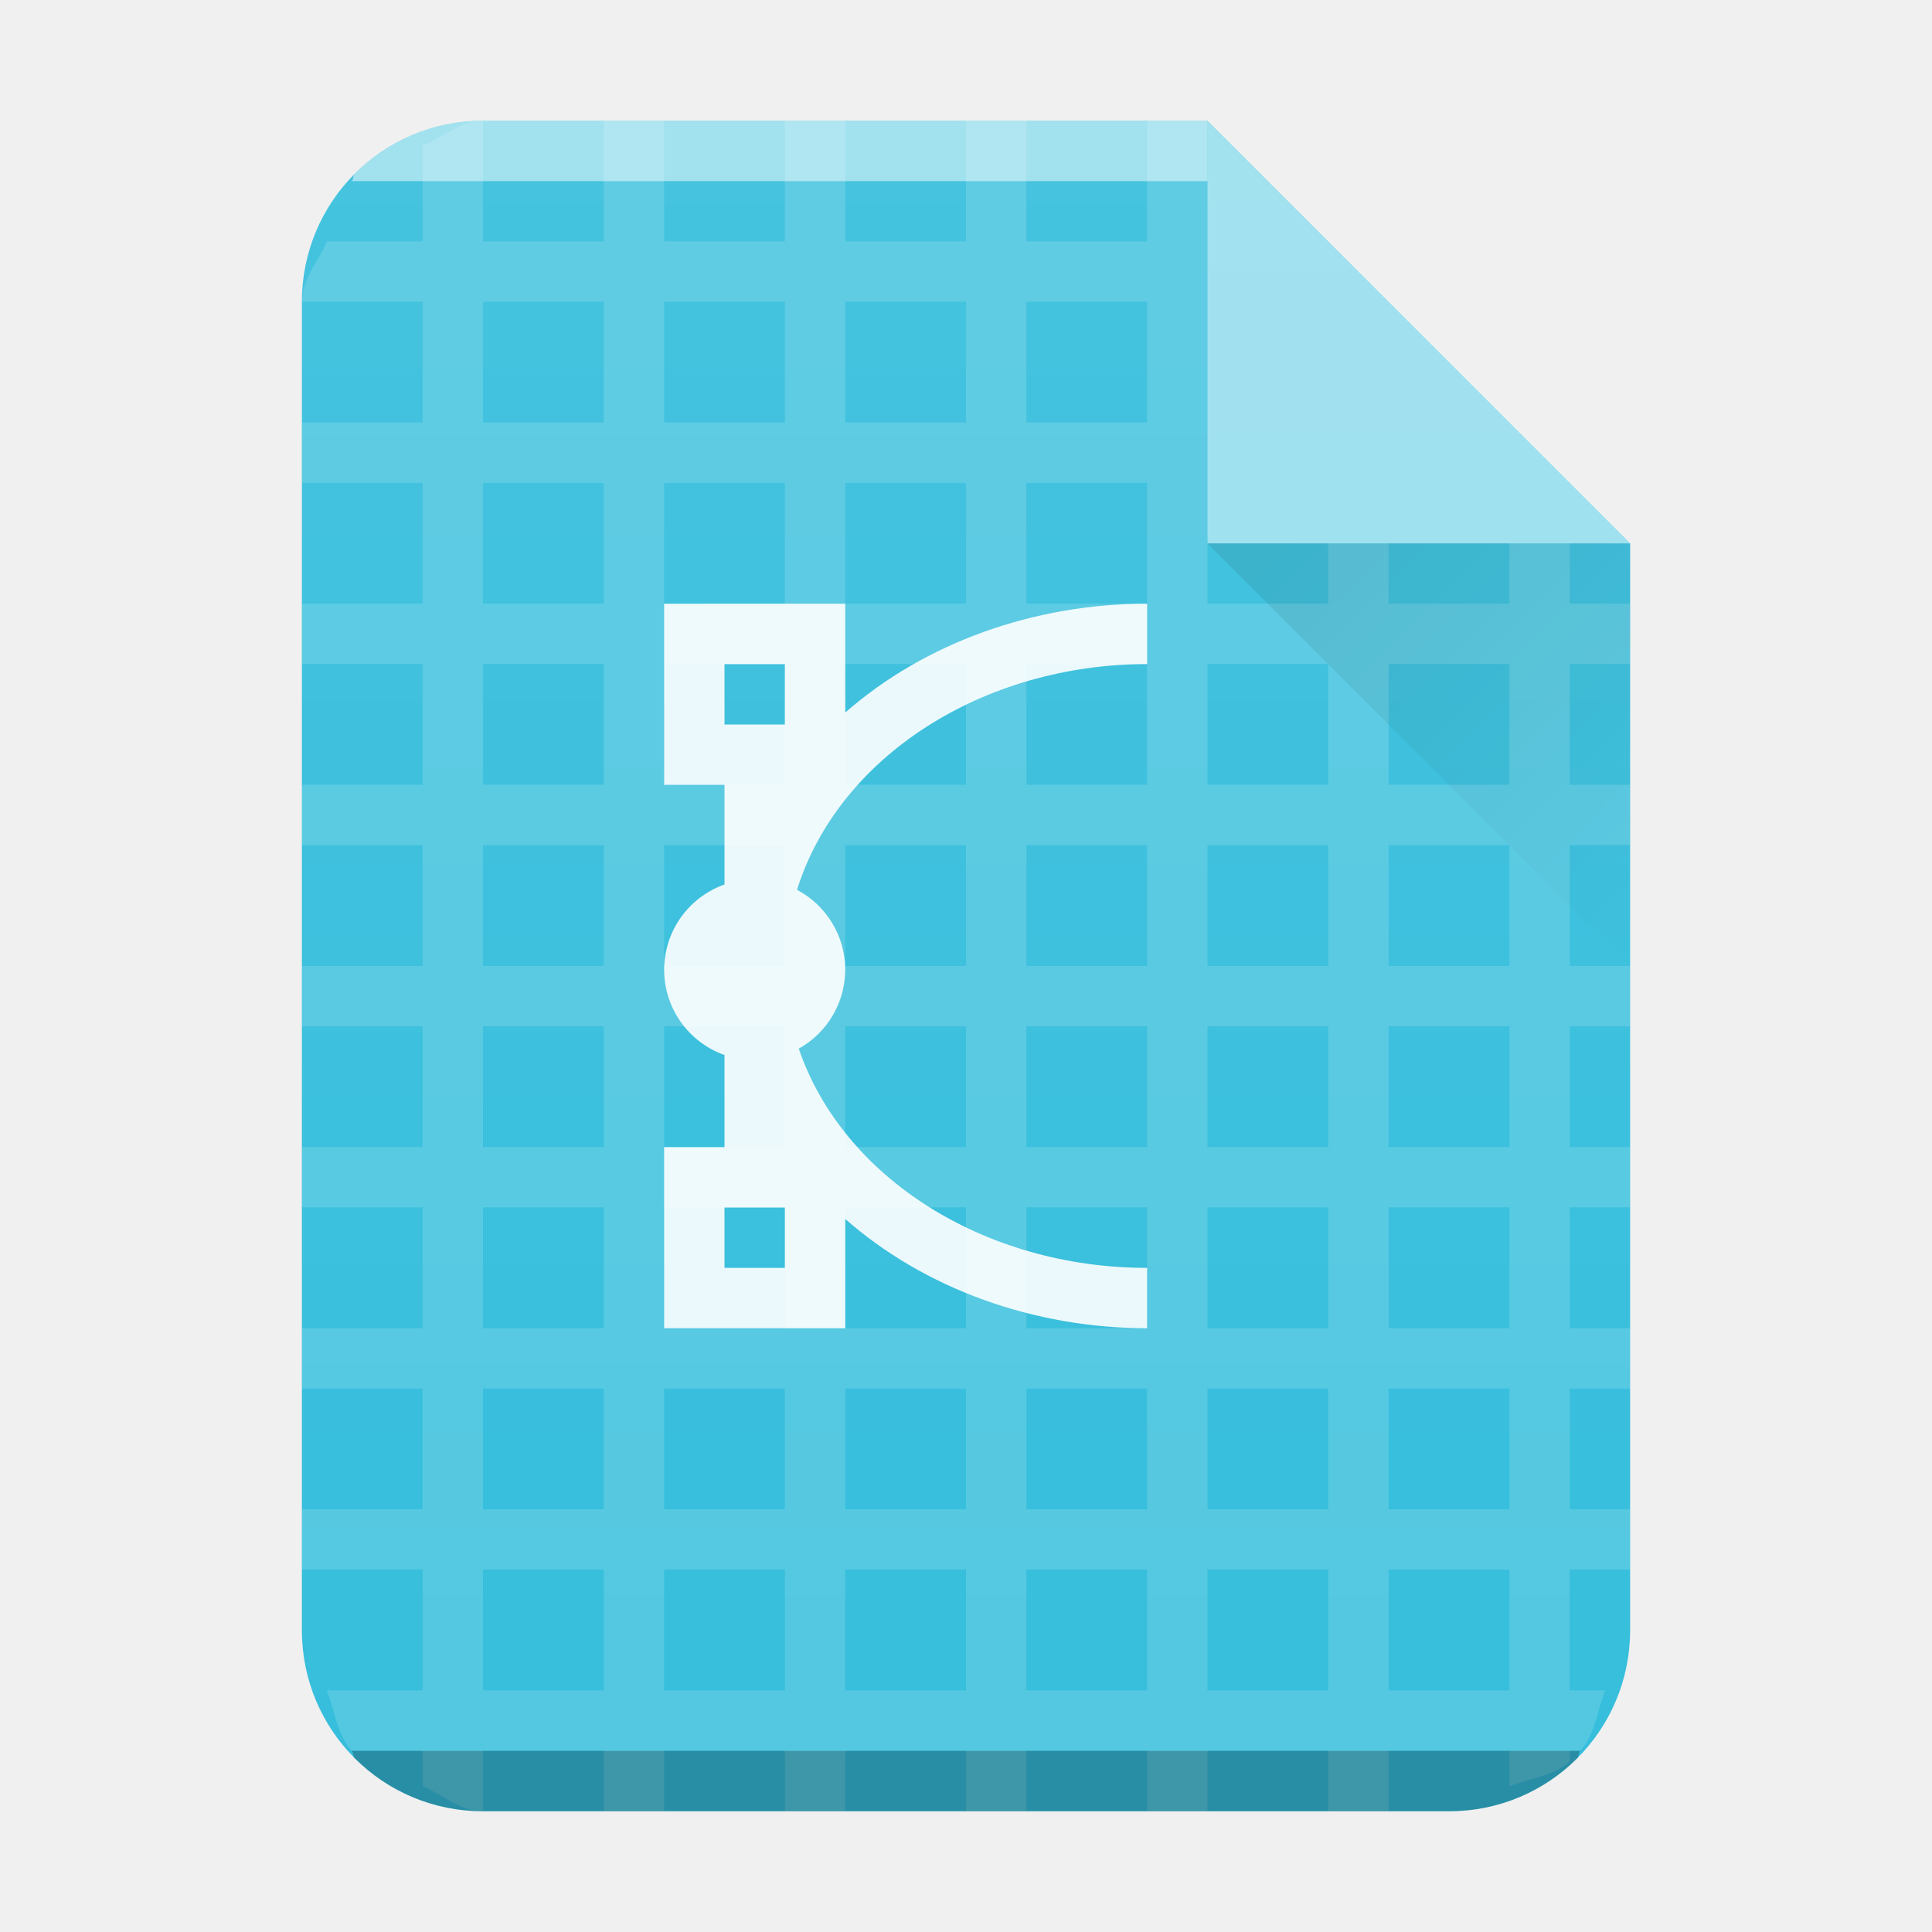
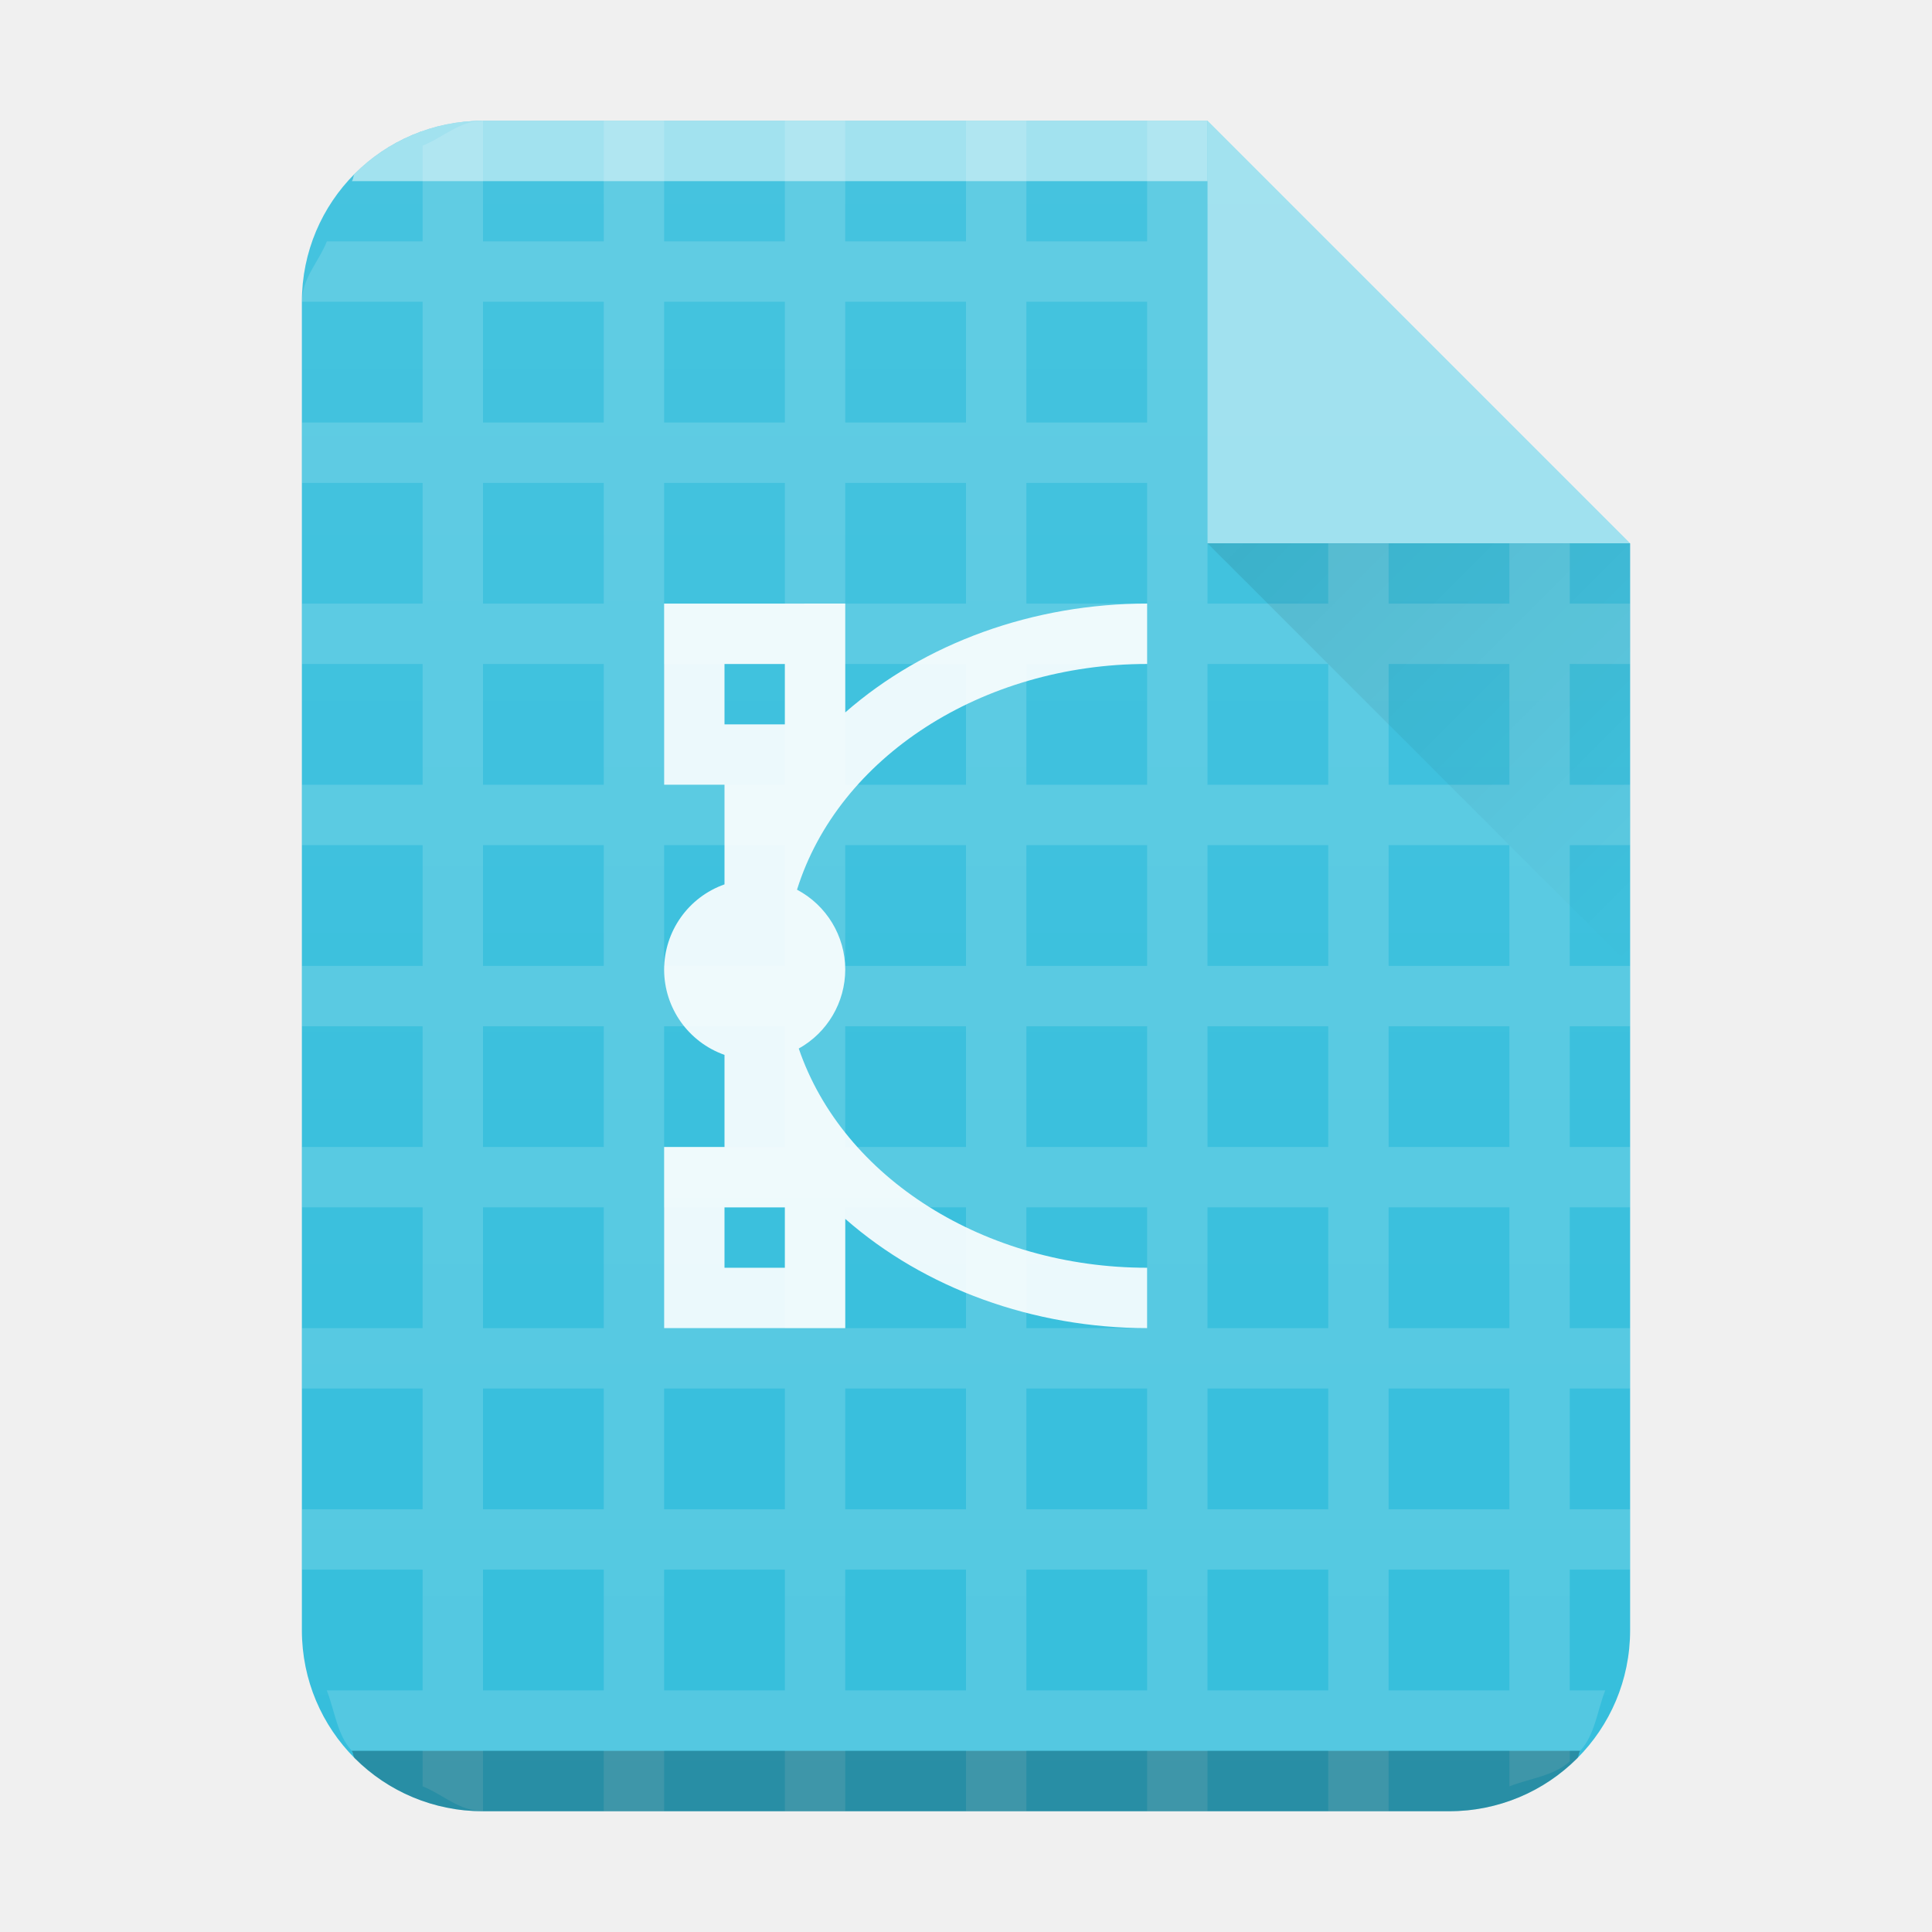
- <svg xmlns="http://www.w3.org/2000/svg" xmlns:xlink="http://www.w3.org/1999/xlink" width="32" height="32">
-   <defs>
-     <linearGradient id="b" y1="17" y2="24" x1="47" x2="54" gradientUnits="userSpaceOnUse" gradientTransform="translate(357.57 507.8)">
-       <stop stop-color="#060606" />
-       <stop offset="1" stop-opacity="0" />
+ <svg xmlns="http://www.w3.org/2000/svg" xmlns:xlink="http://www.w3.org/1999/xlink" width="32" height="32" version="1.1" id="svg35">
+   <defs id="defs13">
+     <linearGradient id="b" y1="17" y2="24" x1="47" x2="54" gradientUnits="userSpaceOnUse" gradientTransform="translate(357.57,507.8)">
+       <stop stop-color="#060606" id="stop2" />
+       <stop offset="1" stop-opacity="0" id="stop4" />
    </linearGradient>
    <linearGradient xlink:href="#a" id="c" x1="5" y1="30" x2="5" y2="2" gradientUnits="userSpaceOnUse" gradientTransform="translate(-20)" />
    <linearGradient id="a" y1="392.36" y2="365.36" x2="0" gradientUnits="userSpaceOnUse" gradientTransform="translate(309.57 152.44)">
-       <stop stop-color="#fff" stop-opacity="0" />
-       <stop offset="1" stop-color="#fff" stop-opacity=".2" />
+       <stop stop-color="#fff" stop-opacity="0" id="stop8" />
+       <stop offset="1" stop-color="#fff" stop-opacity=".2" id="stop10" />
    </linearGradient>
  </defs>
-   <path d="M20 2H8C6.338 2 5 3.338 5 5v22c0 1.662 1.338 3 3 3h16c1.662 0 3-1.338 3-3V9z" fill="#35bedc" />
-   <path d="M8 2c-.391 0-.658.277-1 .412v1.586H5.414c-.135.341-.411.608-.412.998v.002H7v2H5.002v1H7v2H5.002v1H7v2H5.002v1H7v2H5.002v1H7v2H5.002v1H7v2H5.002v1H7v2H5.002v1H7v2H5.412c.135.343.17.733.414 1H7v.59c.34.134.607.41.996.41H8v-1h2v1h1v-1h2v1h1v-1h2v1h1v-1h2v1h1v-1h2v1h1v-1h2v.59c.342-.135.733-.17 1-.414v-.176h.174c.244-.267.279-.657.414-1H26v-2h1v-1h-1v-2h1v-1h-1v-2h1v-1h-1v-2h1v-1h-1v-2h1v-1h-1v-2h1v-1h-1V9h-1v.998h-2V9h-1v.998h-2V2h-1v1.998h-2V2h-1v1.998h-2V2h-1v1.998h-2V2h-1v1.998H8V2zm0 2.998h2v2H8v-2zm3 0h2v2h-2v-2zm3 0h2v2h-2v-2zm3 0h2v2h-2v-2zm-9 3h2v2H8v-2zm3 0h2v2h-2v-2zm3 0h2v2h-2v-2zm3 0h2v2h-2v-2zm-9 3h2v2H8v-2zm3 0h2v2h-2v-2zm3 0h2v2h-2v-2zm3 0h2v2h-2v-2zm3 0h2v2h-2v-2zm3 0h2v2h-2v-2zm-15 3h2v2H8v-2zm3 0h2v2h-2v-2zm3 0h2v2h-2v-2zm3 0h2v2h-2v-2zm3 0h2v2h-2v-2zm3 0h2v2h-2v-2zm-15 3h2v2H8v-2zm3 0h2v2h-2v-2zm3 0h2v2h-2v-2zm3 0h2v2h-2v-2zm3 0h2v2h-2v-2zm3 0h2v2h-2v-2zm-15 3h2v2H8v-2zm3 0h2v2h-2v-2zm3 0h2v2h-2v-2zm3 0h2v2h-2v-2zm3 0h2v2h-2v-2zm3 0h2v2h-2v-2zm-15 3h2v2H8v-2zm3 0h2v2h-2v-2zm3 0h2v2h-2v-2zm3 0h2v2h-2v-2zm3 0h2v2h-2v-2zm3 0h2v2h-2v-2zm-15 3h2v2H8v-2zm3 0h2v2h-2v-2zm3 0h2v2h-2v-2zm3 0h2v2h-2v-2zm3 0h2v2h-2v-2zm3 0h2v2h-2v-2z" color="#000" opacity=".15" fill="#fff" />
-   <g fill-rule="evenodd">
-     <path d="M404.57 524.8l7 7v-7z" opacity=".1" fill="url(#b)" transform="translate(-384.57 -515.8)" />
-     <g fill="#fff">
-       <path d="M11 10v3h1v1.65a1.5 1.5 0 00-1 1.412 1.5 1.5 0 001 1.412V19h-1v3h3V20.19A7 6 0 0019 22v-1a6 5 0 01-5.77-3.631A1.5 1.5 0 0014 16.06a1.5 1.5 0 00-.799-1.322A6 5 0 0119 10.999v-1a7 6 0 00-5 1.803V9.999zm1 1h1v1h-1zm0 9h1v1h-1z" color="#4d4d4d" opacity=".9" />
-       <path d="M27 9l-7-7v7z" color="#000" opacity=".5" />
+   <path d="M20 2H8C6.338 2 5 3.338 5 5v22c0 1.662 1.338 3 3 3h16c1.662 0 3-1.338 3-3V9z" fill="#35bedc" id="path15" />
+   <path d="M8 2c-.391 0-.658.277-1 .412v1.586H5.414c-.135.341-.411.608-.412.998v.002H7v2H5.002v1H7v2H5.002v1H7v2H5.002v1H7v2H5.002v1H7v2H5.002v1H7v2H5.002v1H7v2H5.002v1H7v2H5.412c.135.343.17.733.414 1H7v.59c.34.134.607.41.996.41H8v-1h2v1h1v-1h2v1h1v-1h2v1h1v-1h2v1h1v-1h2v1h1v-1h2v.59c.342-.135.733-.17 1-.414v-.176h.174c.244-.267.279-.657.414-1H26v-2h1v-1h-1v-2h1v-1h-1v-2h1v-1h-1v-2h1v-1h-1v-2h1v-1h-1v-2h1v-1h-1V9h-1v.998h-2V9h-1v.998h-2V2h-1v1.998h-2V2h-1v1.998h-2V2h-1v1.998h-2V2h-1v1.998H8V2zm0 2.998h2v2H8v-2zm3 0h2v2h-2v-2zm3 0h2v2h-2v-2zm3 0h2v2h-2v-2zm-9 3h2v2H8v-2zm3 0h2v2h-2v-2zm3 0h2v2h-2v-2zm3 0h2v2h-2v-2zm-9 3h2v2H8v-2zm3 0h2v2h-2v-2zm3 0h2v2h-2v-2zm3 0h2v2h-2v-2zm3 0h2v2h-2v-2zm3 0h2v2h-2v-2zm-15 3h2v2H8v-2zm3 0h2v2h-2v-2zm3 0h2v2h-2v-2zm3 0h2v2h-2v-2zm3 0h2v2h-2v-2zm3 0h2v2h-2v-2zm-15 3h2v2H8v-2zm3 0h2v2h-2v-2zm3 0h2v2h-2v-2zm3 0h2v2h-2v-2zm3 0h2v2h-2v-2zm3 0h2v2h-2v-2zm-15 3h2v2H8v-2zm3 0h2v2h-2v-2zm3 0h2v2h-2v-2zm3 0h2v2h-2v-2zm3 0h2v2h-2v-2zm3 0h2v2h-2v-2zm-15 3h2v2H8v-2zm3 0h2v2h-2v-2zm3 0h2v2h-2v-2zm3 0h2v2h-2v-2zm3 0h2v2h-2v-2zm3 0h2v2h-2v-2zm-15 3h2v2H8v-2zm3 0h2v2h-2v-2zm3 0h2v2h-2v-2zm3 0h2v2h-2v-2zm3 0h2v2h-2v-2zm3 0h2v2h-2v-2z" color="#000" opacity=".15" fill="#fff" id="path17" />
+   <g fill-rule="evenodd" id="g27" transform="translate(0,-0.002)">
+     <path d="m 404.57,524.8 7,7 v -7 z" opacity="0.1" fill="url(#b)" transform="translate(-384.57,-515.8)" id="path19" style="fill:url(#b)" />
+     <g fill="#ffffff" id="g25">
+       <path d="m 11,10 v 3 h 1 v 1.65 a 1.5,1.5 0 0 0 -1,1.412 1.5,1.5 0 0 0 1,1.412 V 19 h -1 v 3 h 3 V 20.19 A 7,6 0 0 0 19,22 V 21 A 6,5 0 0 1 13.23,17.369 1.5,1.5 0 0 0 14,16.06 1.5,1.5 0 0 0 13.201,14.738 6,5 0 0 1 19,10.999 v -1 a 7,6 0 0 0 -5,1.803 V 9.999 Z m 1,1 h 1 v 1 h -1 z m 0,9 h 1 v 1 h -1 z" color="#4d4d4d" opacity="0.9" id="path21" />
+       <path d="M 27,9 20,2 v 7 z" color="#000000" opacity="0.5" id="path23" />
    </g>
  </g>
-   <path d="M8 2a2.99 2.99 0 00-2.123.877c-.031.031-.02.09-.05.123H20V2z" color="#000" opacity=".5" fill="#fff" />
-   <path d="M5.826 29c.03.033.02.092.051.123A2.99 2.99 0 008 30h16a2.99 2.99 0 002.123-.877c.031-.031.02-.09.05-.123z" color="#000" opacity=".25" />
-   <path d="M20 2H8C6.338 2 5 3.338 5 5v22c0 1.662 1.338 3 3 3h16c1.662 0 3-1.338 3-3V9z" opacity=".4" fill="url(#c)" />
+   <path d="M8 2a2.99 2.99 0 00-2.123.877c-.031.031-.02.09-.05.123H20V2z" color="#000" opacity=".5" fill="#fff" id="path29" />
+   <path d="M5.826 29c.03.033.02.092.051.123A2.99 2.99 0 008 30h16a2.99 2.99 0 002.123-.877c.031-.031.02-.09.05-.123z" color="#000" opacity=".25" id="path31" />
+   <path d="M 20,2 H 8 c -1.662,0 -3,1.338 -3,3 v 22 c 0,1.662 1.338,3 3,3 H 24 c 1.662,0 3,-1.338 3,-3 V 9 Z" opacity="0.4" fill="url(#c)" id="path33" style="fill:url(#c)" />
</svg>
